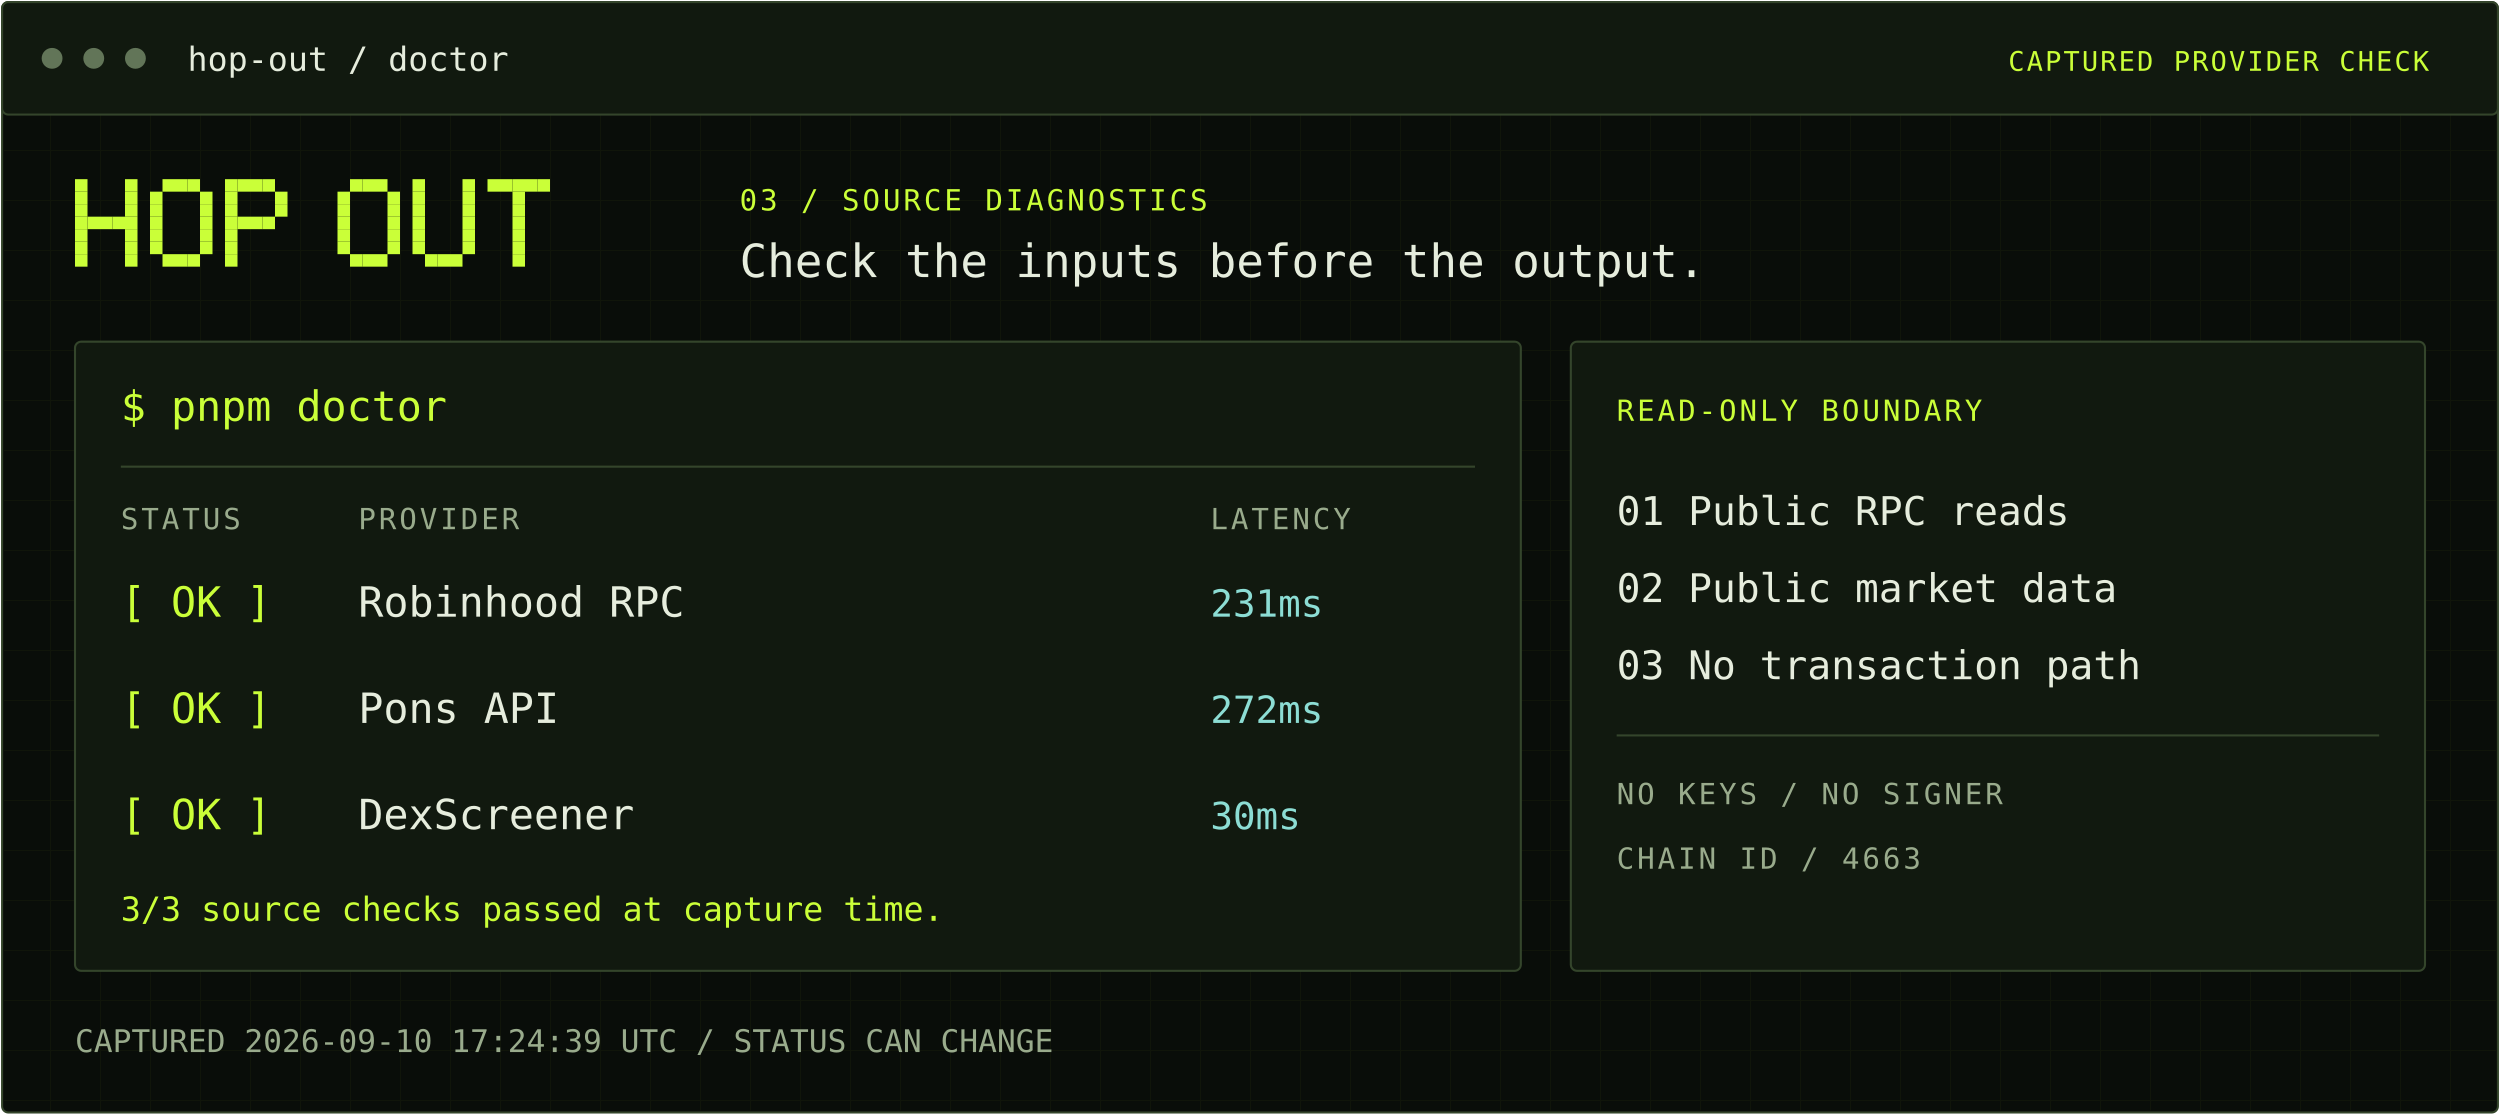
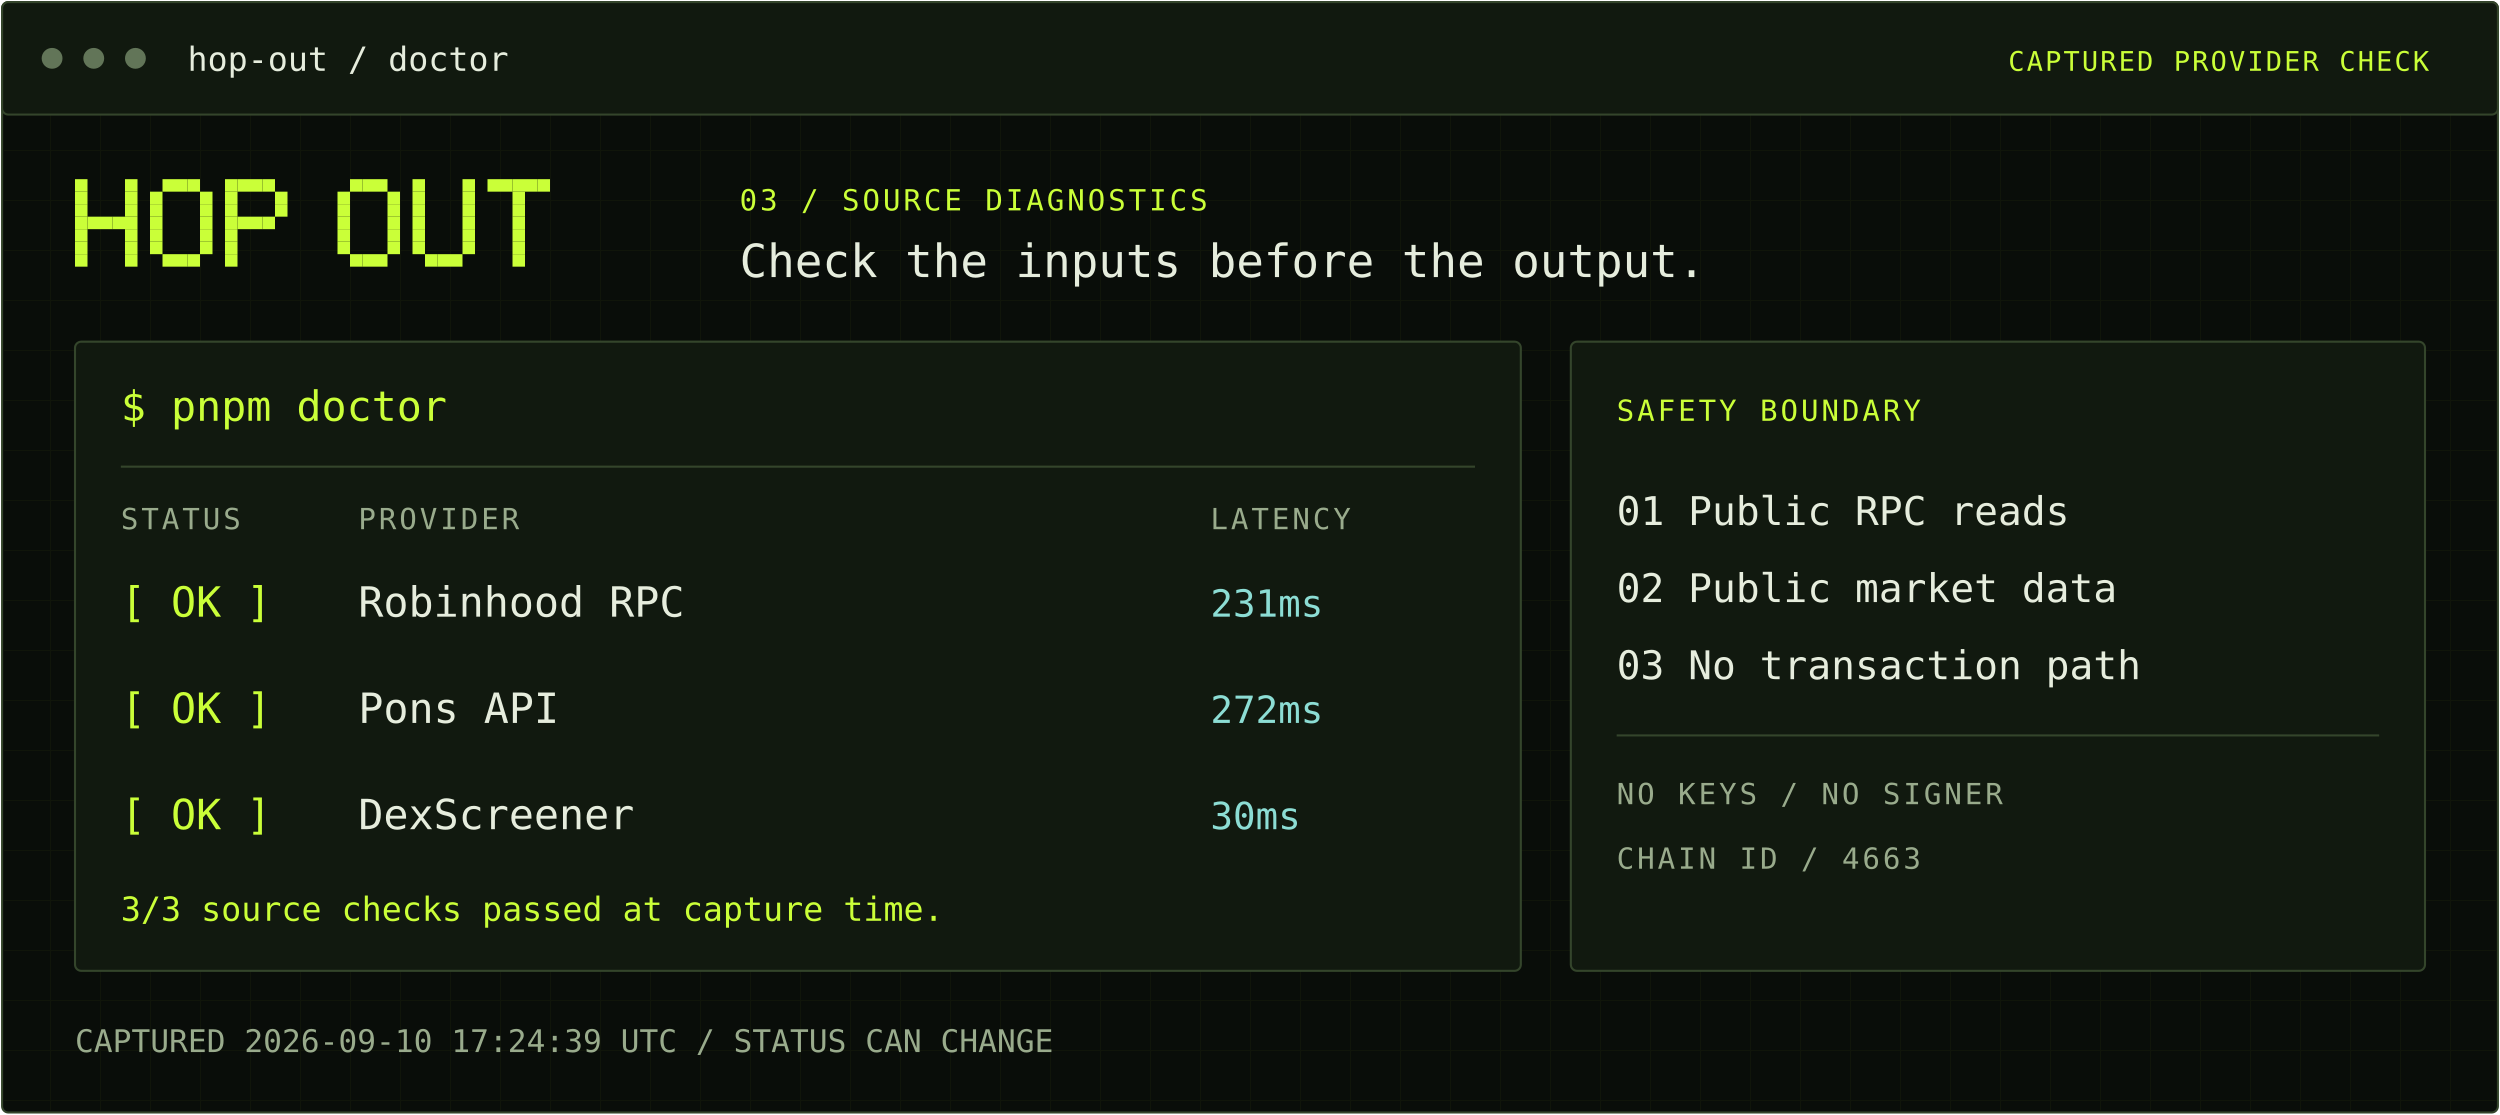
<svg xmlns="http://www.w3.org/2000/svg" width="1200" height="535" viewBox="0 0 1200 535" role="img" aria-labelledby="title desc">
  <defs>
    <pattern id="grid" width="24" height="24" patternUnits="userSpaceOnUse">
      <path d="M24 0H0V24" fill="none" stroke="#caff38" stroke-opacity=".035" />
    </pattern>
  </defs>
  <rect x="1" y="1" width="1198" height="533" rx="3" fill="#090d09" stroke="#34452b" />
  <rect x="2" y="2" width="1196" height="531" fill="url(#grid)" />
  <g font-family="Consolas,Menlo,DejaVu Sans Mono,monospace">
    <rect x="1" y="1" width="1198" height="54" rx="3" fill="#11190f" stroke="#34452b" />
    <circle cx="25" cy="28" r="5" fill="#627558" />
    <circle cx="45" cy="28" r="5" fill="#627558" />
    <circle cx="65" cy="28" r="5" fill="#627558" />
    <text x="90" y="34" font-size="16" fill="#e6eddd">hop-out / doctor</text>
    <text x="1166" y="34" font-size="13" fill="#caff38" text-anchor="end" letter-spacing="1">CAPTURED PROVIDER CHECK</text>
    <rect x="36" y="86" width="6" height="6" fill="#caff38" />
    <rect x="60" y="86" width="6" height="6" fill="#caff38" />
    <rect x="36" y="92" width="6" height="6" fill="#caff38" />
    <rect x="60" y="92" width="6" height="6" fill="#caff38" />
    <rect x="36" y="98" width="6" height="6" fill="#caff38" />
    <rect x="60" y="98" width="6" height="6" fill="#caff38" />
    <rect x="36" y="104" width="6" height="6" fill="#caff38" />
    <rect x="42" y="104" width="6" height="6" fill="#caff38" />
    <rect x="48" y="104" width="6" height="6" fill="#caff38" />
    <rect x="54" y="104" width="6" height="6" fill="#caff38" />
    <rect x="60" y="104" width="6" height="6" fill="#caff38" />
    <rect x="36" y="110" width="6" height="6" fill="#caff38" />
    <rect x="60" y="110" width="6" height="6" fill="#caff38" />
    <rect x="36" y="116" width="6" height="6" fill="#caff38" />
    <rect x="60" y="116" width="6" height="6" fill="#caff38" />
    <rect x="36" y="122" width="6" height="6" fill="#caff38" />
    <rect x="60" y="122" width="6" height="6" fill="#caff38" />
    <rect x="78" y="86" width="6" height="6" fill="#caff38" />
    <rect x="84" y="86" width="6" height="6" fill="#caff38" />
    <rect x="90" y="86" width="6" height="6" fill="#caff38" />
    <rect x="72" y="92" width="6" height="6" fill="#caff38" />
    <rect x="96" y="92" width="6" height="6" fill="#caff38" />
    <rect x="72" y="98" width="6" height="6" fill="#caff38" />
    <rect x="96" y="98" width="6" height="6" fill="#caff38" />
    <rect x="72" y="104" width="6" height="6" fill="#caff38" />
    <rect x="96" y="104" width="6" height="6" fill="#caff38" />
    <rect x="72" y="110" width="6" height="6" fill="#caff38" />
    <rect x="96" y="110" width="6" height="6" fill="#caff38" />
    <rect x="72" y="116" width="6" height="6" fill="#caff38" />
    <rect x="96" y="116" width="6" height="6" fill="#caff38" />
    <rect x="78" y="122" width="6" height="6" fill="#caff38" />
    <rect x="84" y="122" width="6" height="6" fill="#caff38" />
    <rect x="90" y="122" width="6" height="6" fill="#caff38" />
    <rect x="108" y="86" width="6" height="6" fill="#caff38" />
    <rect x="114" y="86" width="6" height="6" fill="#caff38" />
    <rect x="120" y="86" width="6" height="6" fill="#caff38" />
    <rect x="126" y="86" width="6" height="6" fill="#caff38" />
    <rect x="108" y="92" width="6" height="6" fill="#caff38" />
    <rect x="132" y="92" width="6" height="6" fill="#caff38" />
    <rect x="108" y="98" width="6" height="6" fill="#caff38" />
    <rect x="132" y="98" width="6" height="6" fill="#caff38" />
    <rect x="108" y="104" width="6" height="6" fill="#caff38" />
    <rect x="114" y="104" width="6" height="6" fill="#caff38" />
    <rect x="120" y="104" width="6" height="6" fill="#caff38" />
    <rect x="126" y="104" width="6" height="6" fill="#caff38" />
    <rect x="108" y="110" width="6" height="6" fill="#caff38" />
    <rect x="108" y="116" width="6" height="6" fill="#caff38" />
    <rect x="108" y="122" width="6" height="6" fill="#caff38" />
    <rect x="168" y="86" width="6" height="6" fill="#caff38" />
    <rect x="174" y="86" width="6" height="6" fill="#caff38" />
    <rect x="180" y="86" width="6" height="6" fill="#caff38" />
    <rect x="162" y="92" width="6" height="6" fill="#caff38" />
    <rect x="186" y="92" width="6" height="6" fill="#caff38" />
    <rect x="162" y="98" width="6" height="6" fill="#caff38" />
    <rect x="186" y="98" width="6" height="6" fill="#caff38" />
    <rect x="162" y="104" width="6" height="6" fill="#caff38" />
    <rect x="186" y="104" width="6" height="6" fill="#caff38" />
    <rect x="162" y="110" width="6" height="6" fill="#caff38" />
    <rect x="186" y="110" width="6" height="6" fill="#caff38" />
    <rect x="162" y="116" width="6" height="6" fill="#caff38" />
    <rect x="186" y="116" width="6" height="6" fill="#caff38" />
    <rect x="168" y="122" width="6" height="6" fill="#caff38" />
    <rect x="174" y="122" width="6" height="6" fill="#caff38" />
    <rect x="180" y="122" width="6" height="6" fill="#caff38" />
    <rect x="198" y="86" width="6" height="6" fill="#caff38" />
    <rect x="222" y="86" width="6" height="6" fill="#caff38" />
    <rect x="198" y="92" width="6" height="6" fill="#caff38" />
    <rect x="222" y="92" width="6" height="6" fill="#caff38" />
    <rect x="198" y="98" width="6" height="6" fill="#caff38" />
    <rect x="222" y="98" width="6" height="6" fill="#caff38" />
    <rect x="198" y="104" width="6" height="6" fill="#caff38" />
    <rect x="222" y="104" width="6" height="6" fill="#caff38" />
    <rect x="198" y="110" width="6" height="6" fill="#caff38" />
    <rect x="222" y="110" width="6" height="6" fill="#caff38" />
    <rect x="198" y="116" width="6" height="6" fill="#caff38" />
    <rect x="222" y="116" width="6" height="6" fill="#caff38" />
    <rect x="204" y="122" width="6" height="6" fill="#caff38" />
    <rect x="210" y="122" width="6" height="6" fill="#caff38" />
    <rect x="216" y="122" width="6" height="6" fill="#caff38" />
    <rect x="234" y="86" width="6" height="6" fill="#caff38" />
    <rect x="240" y="86" width="6" height="6" fill="#caff38" />
    <rect x="246" y="86" width="6" height="6" fill="#caff38" />
    <rect x="252" y="86" width="6" height="6" fill="#caff38" />
    <rect x="258" y="86" width="6" height="6" fill="#caff38" />
    <rect x="246" y="92" width="6" height="6" fill="#caff38" />
    <rect x="246" y="98" width="6" height="6" fill="#caff38" />
    <rect x="246" y="104" width="6" height="6" fill="#caff38" />
    <rect x="246" y="110" width="6" height="6" fill="#caff38" />
    <rect x="246" y="116" width="6" height="6" fill="#caff38" />
    <rect x="246" y="122" width="6" height="6" fill="#caff38" />
    <text x="355" y="101" font-size="14" fill="#caff38" letter-spacing="1.4">03 / SOURCE DIAGNOSTICS</text>
    <text x="355" y="133" font-size="22" fill="#e6eddd">Check the inputs before the output.</text>
    <rect x="36" y="164" width="694" height="302" rx="3" fill="#11190f" stroke="#34452b" />
    <rect x="754" y="164" width="410" height="302" rx="3" fill="#11190f" stroke="#34452b" />
    <text x="58" y="202" font-size="20" fill="#caff38">$ pnpm doctor</text>
    <path d="M58 224H708V224" fill="none" stroke="#34452b" />
    <text x="58" y="254" font-size="14" fill="#99ab8c" letter-spacing="1.4">STATUS</text>
    <text x="172" y="254" font-size="14" fill="#99ab8c" letter-spacing="1.4">PROVIDER</text>
    <text x="581" y="254" font-size="14" fill="#99ab8c" letter-spacing="1.4">LATENCY</text>
    <text x="58" y="296" font-size="20" fill="#caff38">[ OK ]</text>
    <text x="172" y="296" font-size="20" fill="#e6eddd">Robinhood RPC</text>
    <text x="581" y="296" font-size="18" fill="#8cddd4">231ms</text>
    <text x="58" y="347" font-size="20" fill="#caff38">[ OK ]</text>
    <text x="172" y="347" font-size="20" fill="#e6eddd">Pons API</text>
    <text x="581" y="347" font-size="18" fill="#8cddd4">272ms</text>
    <text x="58" y="398" font-size="20" fill="#caff38">[ OK ]</text>
    <text x="172" y="398" font-size="20" fill="#e6eddd">DexScreener</text>
    <text x="581" y="398" font-size="18" fill="#8cddd4">30ms</text>
    <text x="58" y="442" font-size="16" fill="#caff38">3/3 source checks passed at capture time.</text>
-     <text x="776" y="202" font-size="14" fill="#caff38" letter-spacing="1.4">READ-ONLY BOUNDARY</text>
+     <text x="776" y="202" font-size="14" fill="#caff38" letter-spacing="1.4">SAFETY BOUNDARY</text>
    <text x="776" y="252" font-size="19" fill="#e6eddd">01  Public RPC reads</text>
    <text x="776" y="289" font-size="19" fill="#e6eddd">02  Public market data</text>
    <text x="776" y="326" font-size="19" fill="#e6eddd">03  No transaction path</text>
    <path d="M776 353H1142V353" fill="none" stroke="#34452b" />
    <text x="776" y="386" font-size="14" fill="#99ab8c" letter-spacing="1.4">NO KEYS / NO SIGNER</text>
    <text x="776" y="417" font-size="14" fill="#99ab8c" letter-spacing="1.4">CHAIN ID / 4663</text>
    <text x="36" y="505" font-size="15" fill="#99ab8c">CAPTURED 2026-09-10 17:24:39 UTC / STATUS CAN CHANGE</text>
  </g>
</svg>
